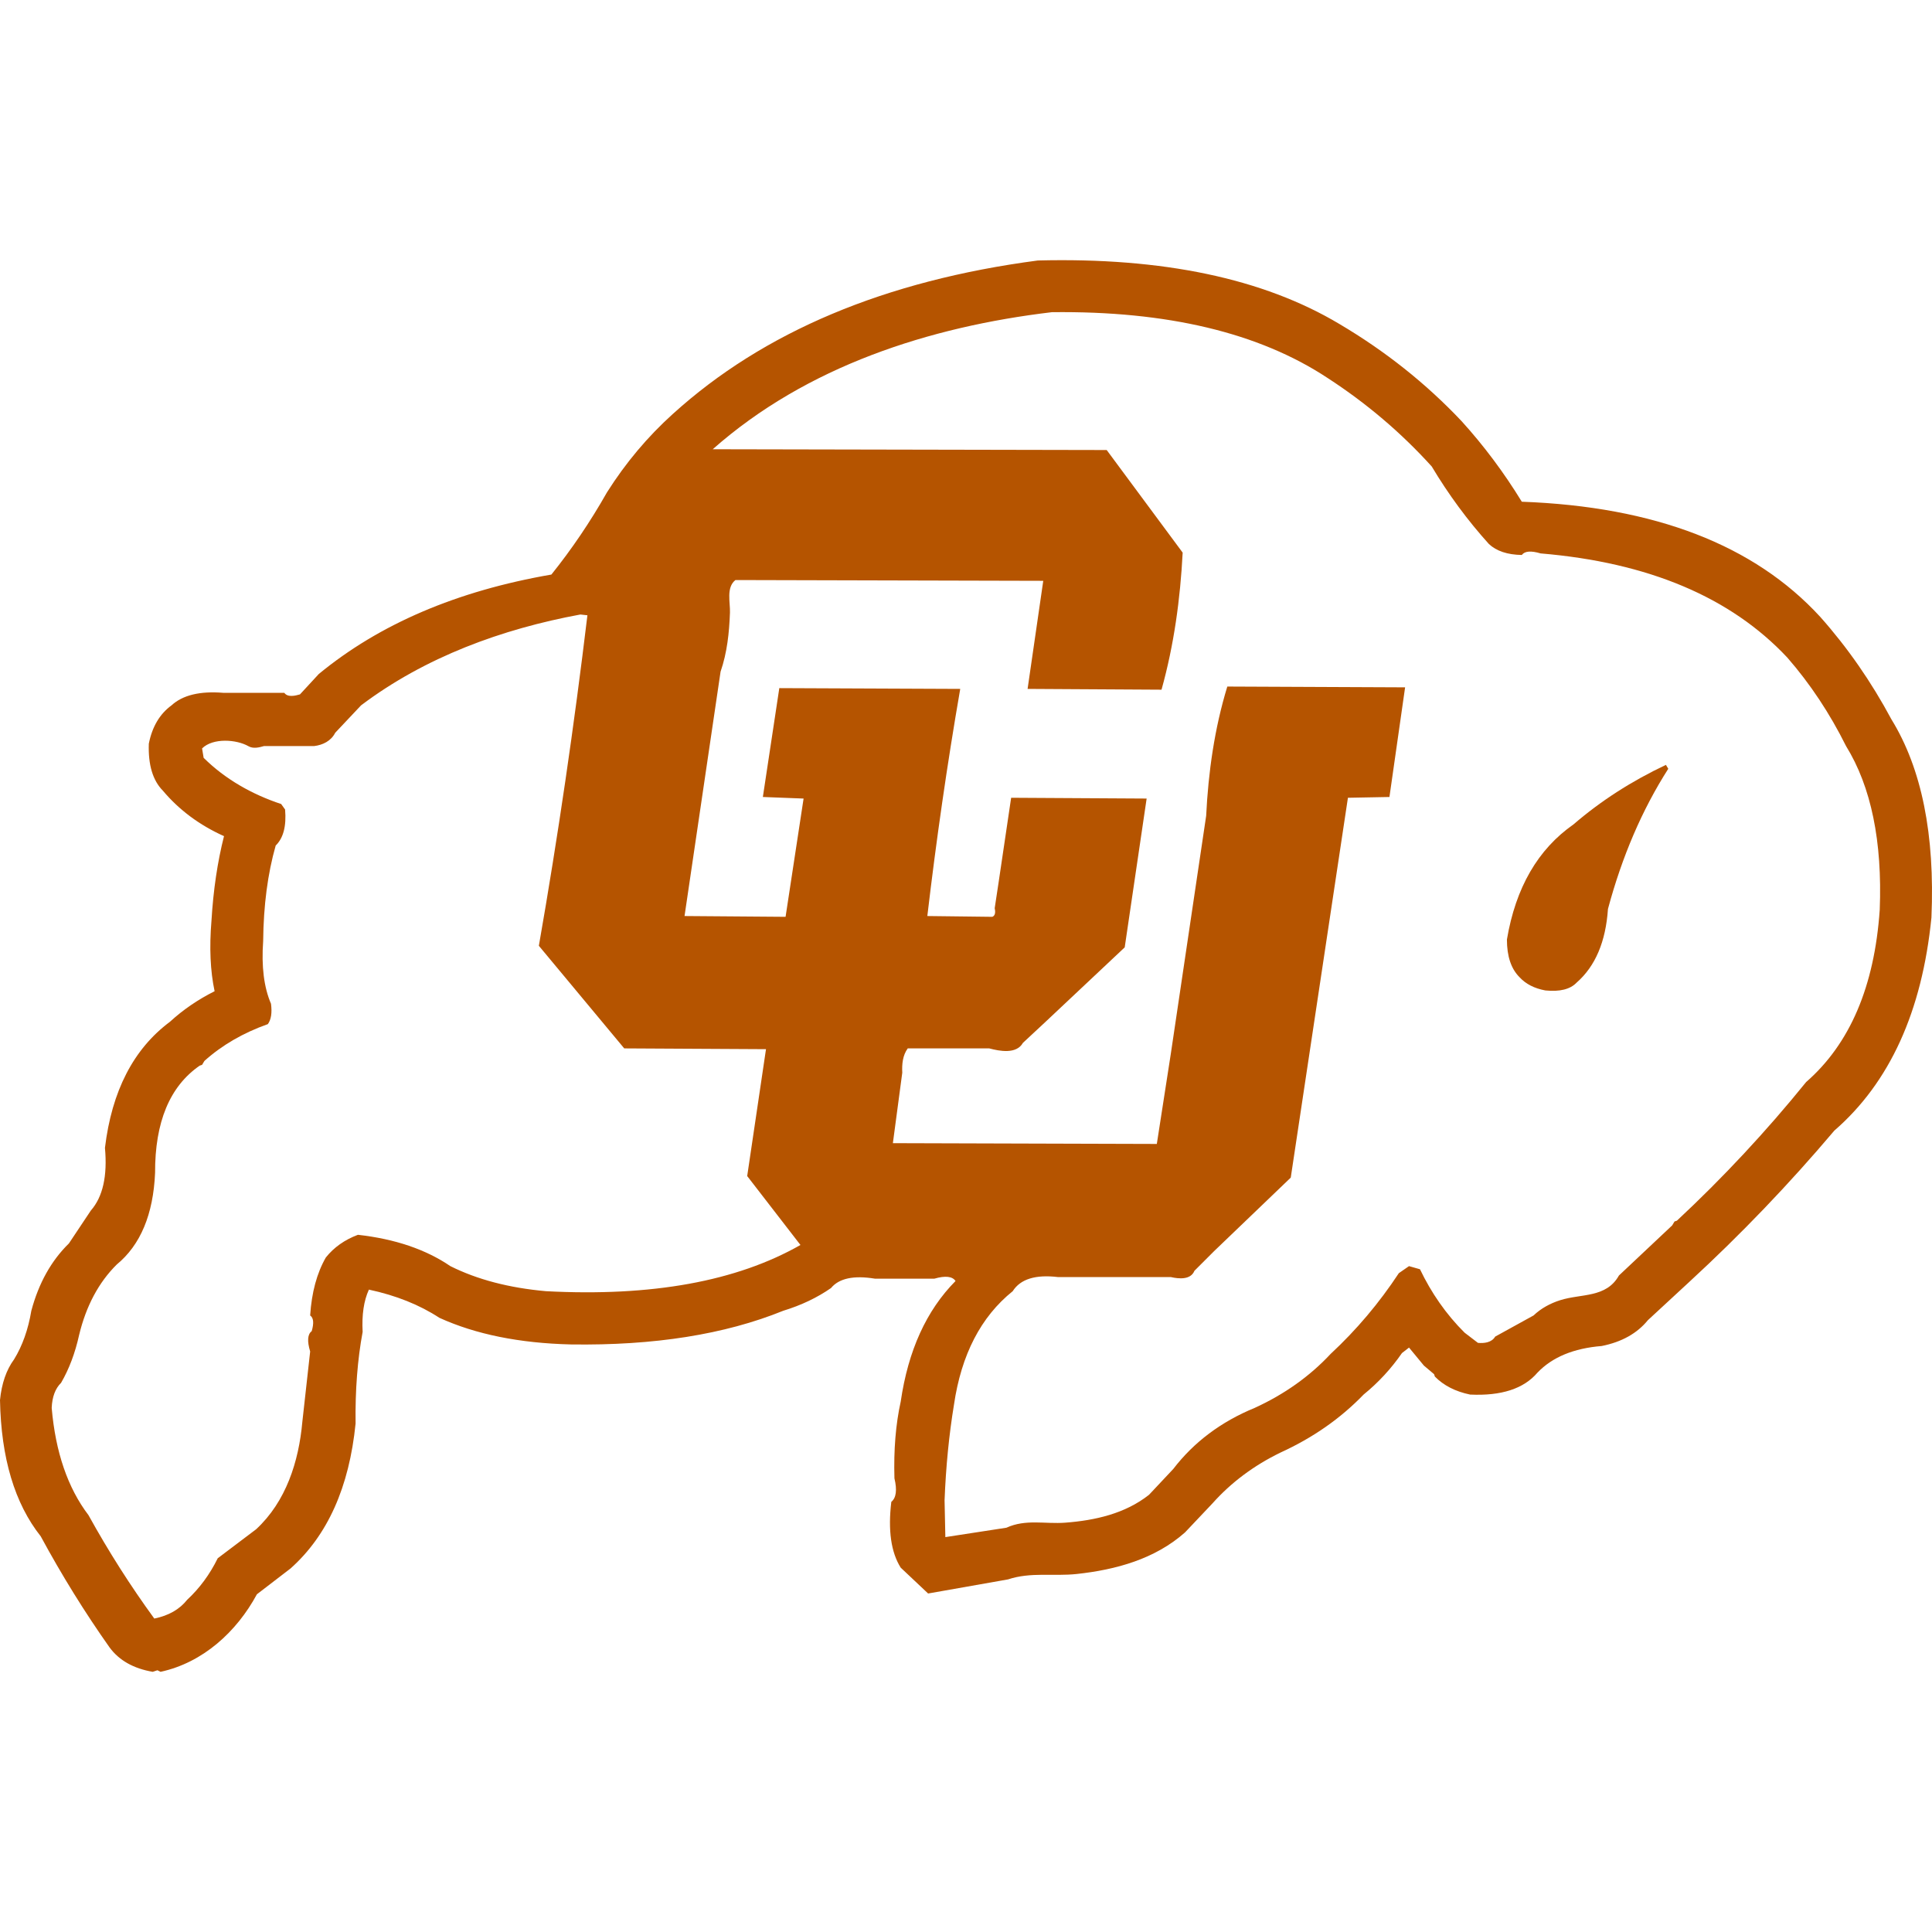
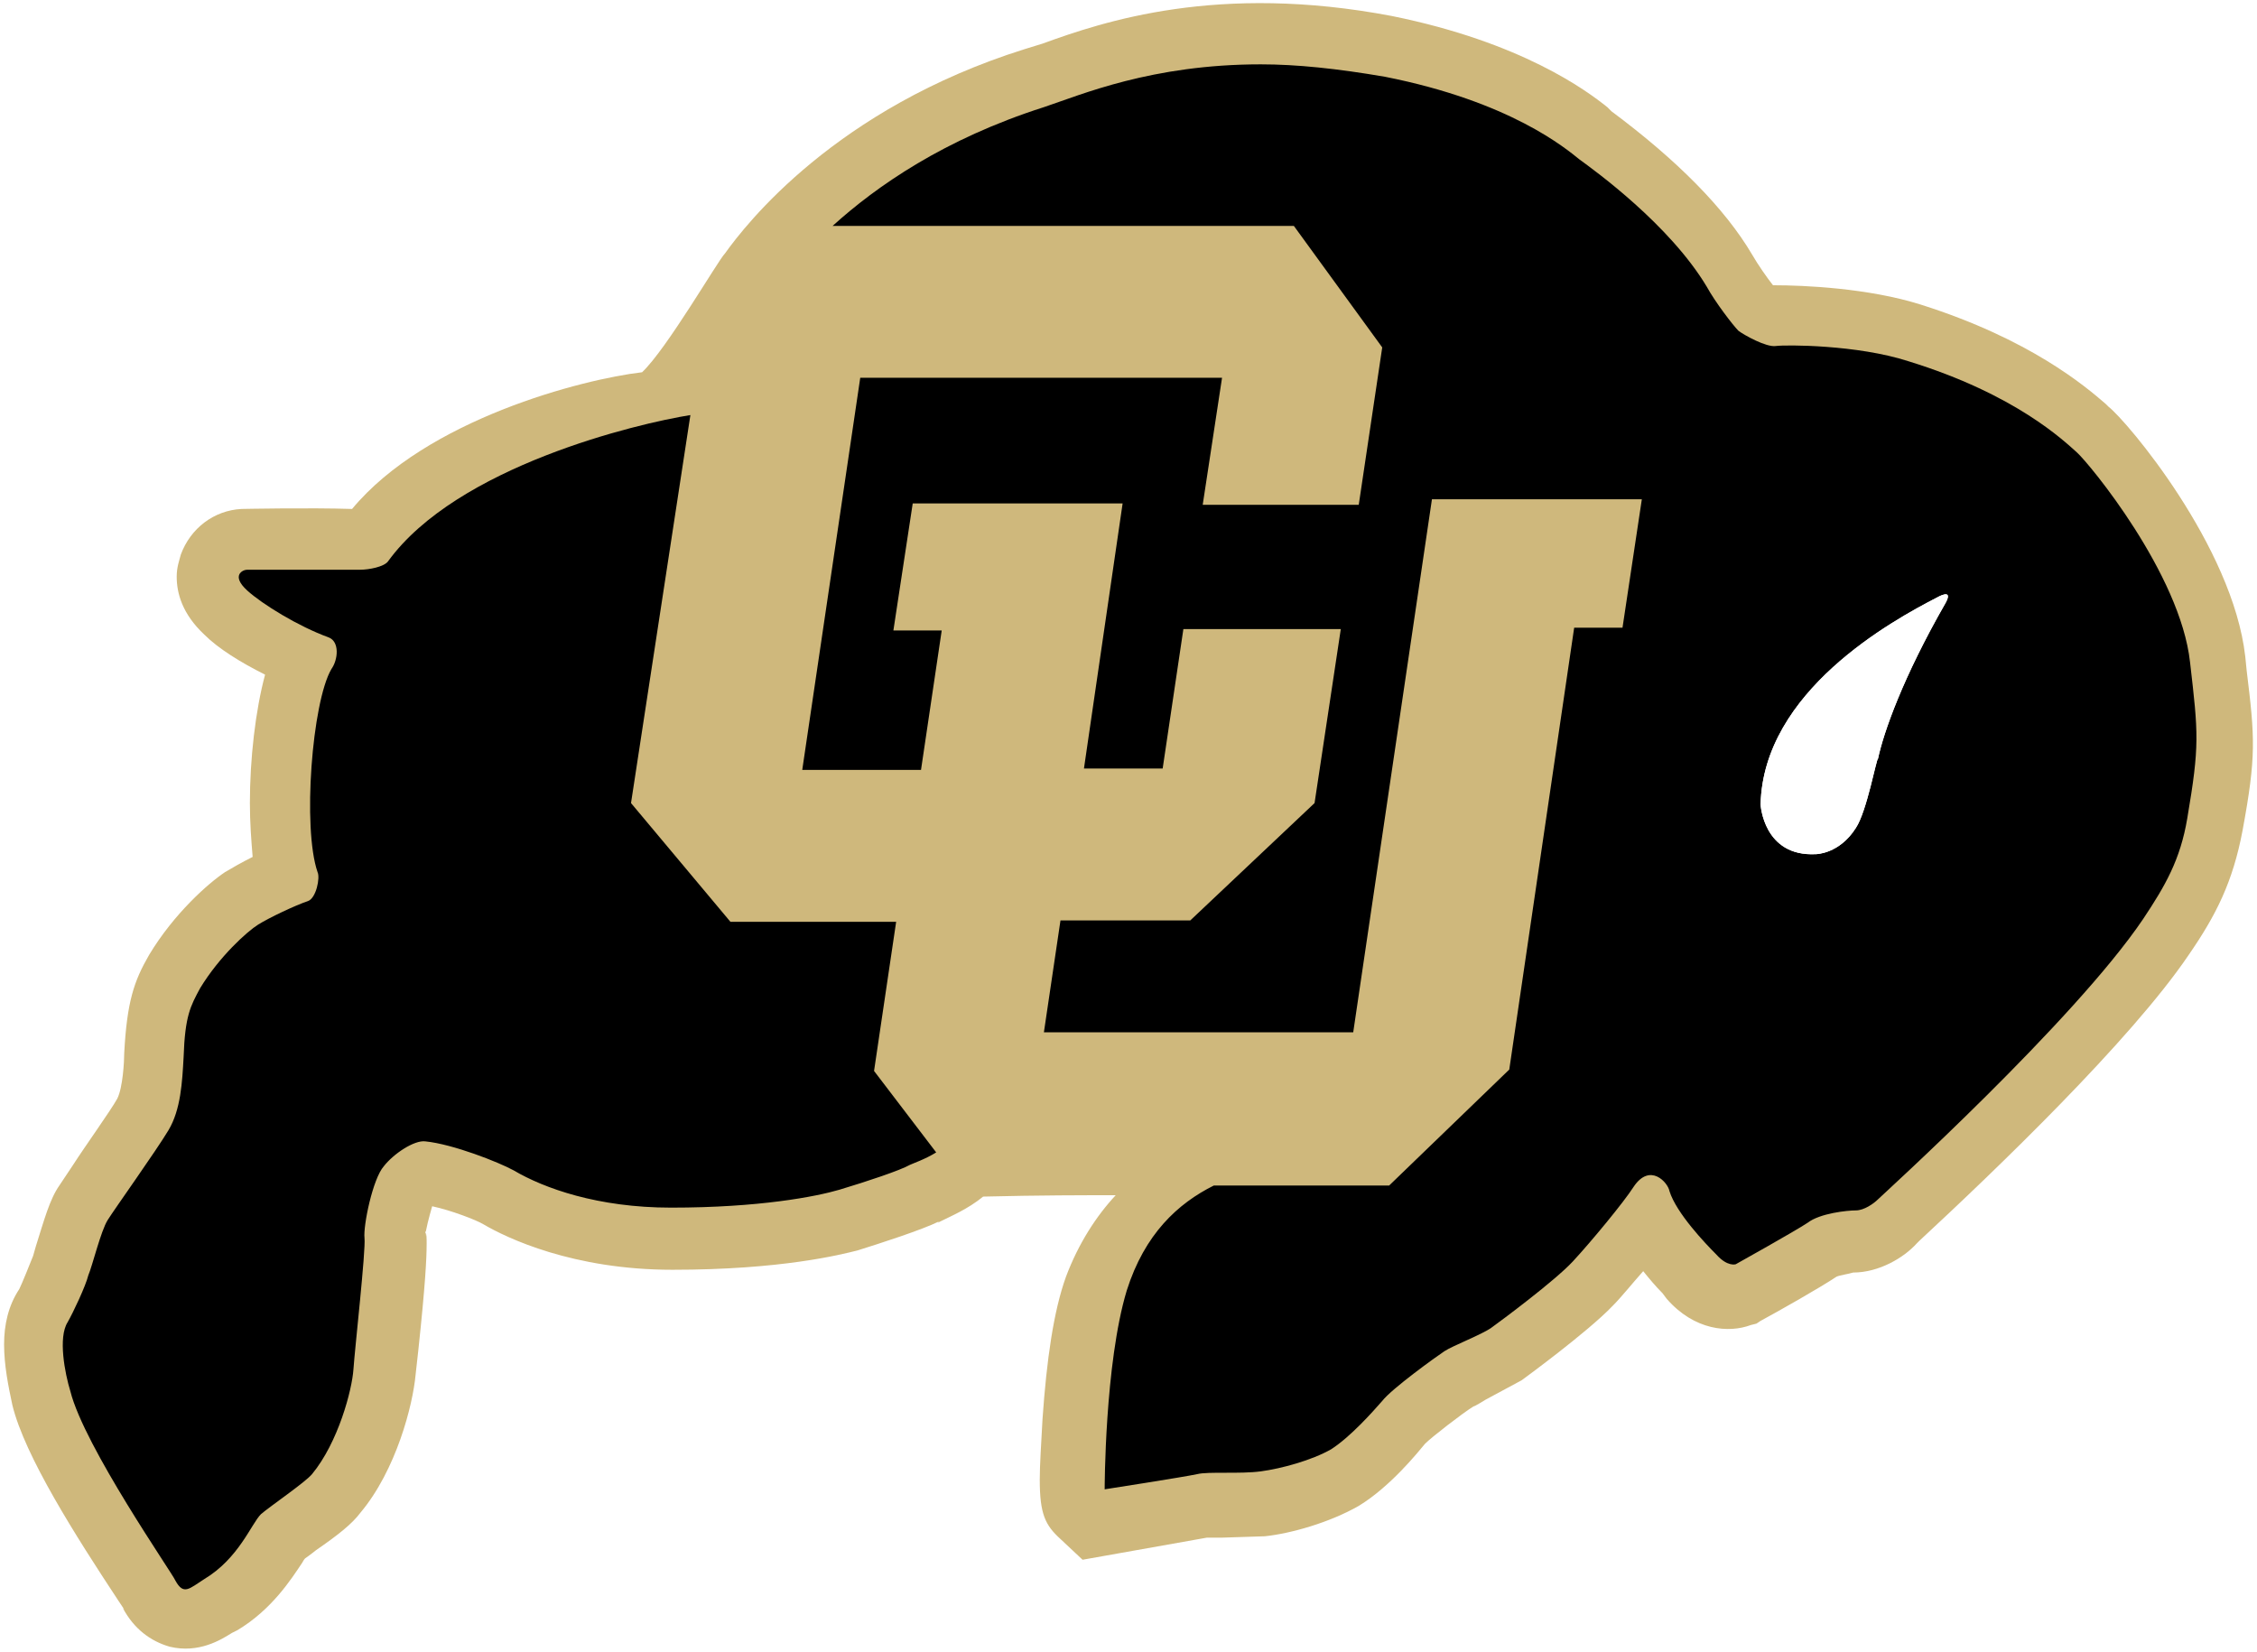
- <svg xmlns="http://www.w3.org/2000/svg" style="isolation:isolate" viewBox="0 0 1000 1000" width="1000pt" height="1000pt">
+ <svg xmlns="http://www.w3.org/2000/svg" style="isolation:isolate" viewBox="0 0 552 404" width="552pt" height="404pt">
  <defs>
-     <clipPath id="_clipPath_4HPf4PbRE6say0pmPObPJxwRVpFMWbRK">
-       <rect width="1000" height="1000" />
+     <clipPath id="_clipPath_tzJ5TxWysdFx8XYR9CdpU10AvTuu6av5">
+       <rect width="552" height="404" />
    </clipPath>
  </defs>
-   <g clip-path="url(#_clipPath_4HPf4PbRE6say0pmPObPJxwRVpFMWbRK)">
+   <g clip-path="url(#_clipPath_tzJ5TxWysdFx8XYR9CdpU10AvTuu6av5)">
    <g>
-       <path d=" M 544.446 161.586 Q 633.904 160.504 687.145 195.638 Q 717.38 215.266 741.063 241.446 Q 754.111 263.262 770.657 281.579 Q 776.521 287.066 787.683 287.255 Q 789.913 284.214 797.413 286.444 Q 881.185 293.48 925.112 340.36 Q 942.852 360.727 955.517 386.168 Q 975.008 417.756 972.949 470.894 Q 968.845 530.435 934.842 560.078 Q 903.826 598.384 867.951 631.831 L 866.735 632.236 L 865.519 634.263 L 837.952 660.208 C 831.396 671.89 818.504 669.52 807.588 672.967 C 802.477 674.582 797.659 677.167 793.764 680.882 L 793.764 680.882 L 773.9 691.828 C 772.083 694.925 768.226 695.357 764.981 695.071 L 764.981 695.071 L 758.089 689.801 C 748.513 680.321 740.789 669.107 734.982 656.965 L 734.982 656.965 L 729.306 655.343 L 724.036 658.991 Q 708.735 682.203 688.767 700.746 Q 672.527 718.154 649.443 728.717 Q 623.303 739.468 607.282 760.337 L 594.715 773.715 C 582.337 783.488 566.769 786.961 551.366 788.135 C 540.925 788.93 530.938 786.16 520.933 790.741 L 520.933 790.741 L 489.312 795.606 L 488.907 776.553 Q 489.933 750.418 493.772 727.096 Q 499.463 688.195 524.176 668.315 Q 530.156 658.89 547.689 661.018 L 580.932 661.018 L 606.066 661.018 C 610.153 661.936 616.279 662.559 618.228 657.775 L 618.228 657.775 L 628.363 647.641 L 668.092 609.535 L 697.685 412.924 L 719.171 412.518 L 727.279 355.765 L 635.254 355.359 C 628.621 377.029 625.42 399.652 624.309 422.248 L 624.309 422.248 L 606.066 545.079 L 598.769 592.103 L 462.151 591.698 L 467.015 555.213 C 466.783 550.928 467.212 546.207 469.853 542.646 L 469.853 542.646 L 512.014 542.646 C 517.344 544.057 526.095 545.766 529.446 539.809 L 529.446 539.809 L 541.203 528.863 L 582.148 490.352 L 593.499 413.329 L 523.365 412.924 L 516.879 456.705 L 514.852 470.083 C 515.186 471.587 515.404 473.835 513.636 474.542 L 513.636 474.542 L 479.988 474.137 C 484.616 434.808 490.251 395.595 497.015 356.575 L 497.015 356.575 L 403.368 356.17 L 394.855 412.518 L 415.936 413.329 L 406.612 474.542 L 354.316 474.137 L 372.964 347.657 C 376.369 337.781 377.451 327.438 377.825 317.047 C 378.013 311.83 375.782 304.048 380.666 300.227 L 380.666 300.227 L 539.987 300.632 L 531.879 356.575 L 601.201 356.981 C 607.656 333.88 610.916 309.962 612.147 286.039 L 612.147 286.039 L 572.824 232.933 L 368.91 232.528 C 417.465 189.586 481.013 169.133 544.446 161.586 L 544.446 161.586 L 544.446 161.586 Z  M 537.149 134.831 Q 634.082 132.354 693.226 167.667 Q 728.901 188.747 756.468 217.934 Q 773.829 237.058 787.683 259.689 Q 890.916 263.48 942.139 319.28 Q 963.327 343.09 979.03 372.385 Q 1002.488 410.546 999.705 474.947 Q 992.41 547.918 949.436 585.212 Q 914.331 626.725 874.438 663.451 L 852.952 683.314 Q 844.579 693.589 829.033 696.692 Q 807.277 698.448 795.791 710.475 Q 785.176 722.967 760.927 721.826 Q 749.508 719.461 742.684 712.502 L 742.279 711.286 L 737.009 706.827 L 729.306 697.503 L 725.658 700.341 Q 717.202 712.56 705.793 721.826 Q 687.875 740.393 662.821 751.824 Q 642.083 761.896 627.552 778.174 L 613.363 793.173 C 597.796 806.983 577.602 812.495 557.35 814.691 C 545.324 815.995 533.546 813.57 521.744 817.496 L 521.744 817.496 L 480.393 824.793 L 466.205 811.416 Q 458.696 799.466 461.34 777.363 Q 465.137 774.269 462.961 765.202 Q 462.321 743.077 466.205 725.474 Q 471.979 685.845 494.582 663.045 Q 492.15 659.397 483.637 661.829 L 452.827 661.829 Q 436.359 659.145 430.124 666.694 Q 419.361 674.172 405.395 678.45 Q 360.125 696.826 295.533 695.881 Q 255.554 694.916 227.427 682.098 Q 211.981 672.004 190.941 667.505 Q 186.989 676.12 187.698 689.395 Q 183.705 710.942 184.049 736.825 Q 179.115 786.212 150.402 811.821 L 132.97 825.199 C 122.484 844.643 104.981 860.6 83.106 865.332 L 83.106 865.332 L 81.484 864.521 L 79.052 865.332 Q 64.171 862.781 56.755 852.765 Q 37.452 825.448 21.081 795.2 Q 0.838 769.634 0 724.664 Q 1.284 711.759 7.297 703.584 Q 13.769 693.029 16.216 678.45 Q 21.944 657.017 35.675 643.587 L 47.026 626.561 Q 56.318 615.989 54.323 594.13 Q 59.639 549.989 87.971 528.863 Q 98.119 519.553 111.078 513.053 Q 107.727 497.352 109.457 476.569 Q 110.867 452.846 115.943 432.787 Q 96.927 424.237 84.322 409.275 Q 76.458 401.33 77.025 384.952 Q 79.638 371.755 88.782 365.088 Q 97.45 357.136 115.538 358.602 L 147.159 358.602 C 148.888 361.1 152.894 360.102 155.266 359.413 L 155.266 359.413 L 164.996 348.873 Q 212.122 310.056 285.398 297.389 Q 301.28 277.597 314.181 254.824 Q 328.63 231.977 348.235 214.286 Q 418.592 150.46 537.149 134.831 L 537.149 134.831 Z  M 300.398 318.064 L 304.046 318.469 C 297.172 375.7 288.851 432.761 278.912 489.541 L 278.912 489.541 L 323.1 542.646 L 396.477 543.052 L 386.747 608.724 L 414.314 644.398 Q 364.732 672.651 282.561 668.315 Q 253.908 665.753 233.102 655.343 Q 214.06 642.359 185.266 639.128 Q 174.945 642.996 168.644 650.884 Q 161.697 662.99 160.537 680.882 Q 163.172 682.706 161.347 688.99 Q 158.104 691.422 160.537 699.53 L 156.483 736.014 C 154.648 756.492 148.04 777.258 132.564 791.552 L 132.564 791.552 L 112.7 806.551 Q 106.558 819.057 96.889 828.036 Q 90.977 835.502 79.863 837.766 Q 61.394 812.452 45.81 784.255 Q 29.706 763.063 26.756 728.717 Q 27.118 720.161 31.621 715.745 Q 37.869 704.967 40.945 691.017 Q 46.37 668.47 60.404 654.532 Q 78.864 639.345 80.268 607.102 Q 80.116 567.628 103.376 551.565 L 104.592 551.159 L 105.808 549.133 Q 119.489 536.869 138.645 530.08 Q 141.193 526.547 140.267 519.54 Q 134.785 506.779 136.213 487.109 Q 136.489 459.414 142.699 437.652 Q 148.658 431.855 147.564 419.004 L 145.537 416.167 C 130.603 411.222 116.614 403.374 105.403 392.249 L 105.403 392.249 L 104.592 387.385 C 110.232 381.805 122.445 382.702 128.631 386.251 C 131.051 387.64 134.109 386.906 136.618 386.168 L 136.618 386.168 L 162.564 386.168 C 167.141 385.611 171.367 383.513 173.509 379.277 L 173.509 379.277 L 186.887 365.088 C 220.043 340.082 259.824 325.558 300.398 318.064 L 300.398 318.064 Z " fill-rule="evenodd" fill="rgb(181,84,0)" />
-       <path d=" M 862.276 395.898 L 863.492 397.924 Q 843.256 429.579 832.277 470.488 Q 830.551 495.924 816.061 508.594 Q 811.12 513.788 799.845 512.648 Q 791.298 511.06 786.467 505.757 Q 779.981 499.27 779.981 486.298 Q 786.764 446.057 814.439 426.707 Q 835.564 408.508 862.276 395.898 Z " fill="rgb(181,84,0)" />
+       <path d=" M 254.972 10.672 L 250.582 12.023 C 204.313 26.545 182.361 54.914 177.295 62.007 C 175.606 63.695 163.11 85.31 157.031 91.051 C 142.509 92.74 104.345 102.534 86.108 124.486 C 75.638 124.149 59.089 124.486 59.089 124.486 C 52.335 124.824 46.593 129.215 44.229 135.631 C 43.892 136.982 43.216 138.671 43.216 141.035 C 43.216 145.088 44.567 150.154 49.971 155.22 C 53.348 158.597 58.752 161.974 64.831 165.014 C 62.467 173.795 61.116 185.615 61.116 196.423 C 61.116 201.151 61.454 205.541 61.791 209.594 C 59.089 210.945 56.725 212.296 55.037 213.309 C 50.984 216.011 42.541 223.441 36.462 233.573 C 32.747 239.99 31.058 245.056 30.382 257.552 C 30.382 259.578 30.045 265.995 28.694 268.697 C 27.005 271.736 20.926 280.18 17.886 284.908 L 14.509 289.974 C 12.145 293.351 10.794 298.417 8.768 304.834 L 8.092 307.198 C 7.417 308.887 5.39 313.953 4.715 315.303 C 2.013 319.356 1 324.084 1 328.813 C 1 333.879 2.013 338.944 3.026 343.673 C 6.066 356.169 18.562 375.757 29.032 391.63 L 30.382 393.657 L 30.045 393.319 C 32.747 398.385 36.799 401.424 41.528 402.775 C 48.62 404.464 54.023 401.087 56.725 399.398 L 58.076 398.723 C 66.519 393.657 71.248 386.227 73.95 382.174 C 73.95 382.174 74.287 381.498 74.625 381.161 C 75.638 380.485 77.327 379.134 77.327 379.134 C 82.73 375.419 86.108 372.717 88.134 370.016 C 96.915 359.546 100.968 343.673 101.643 336.243 L 102.319 330.164 C 104.007 314.29 104.345 307.873 104.345 304.158 C 104.345 302.807 104.345 301.794 104.007 301.119 C 104.007 301.119 104.007 302.47 104.007 302.47 C 104.007 301.119 105.021 297.404 105.696 295.04 C 110.424 296.053 116.503 298.417 118.192 299.43 C 123.933 302.807 140.144 310.575 164.461 310.575 C 191.142 310.575 205.664 306.86 209.717 305.847 C 215.12 304.158 225.59 300.781 229.643 298.755 L 229.305 299.092 L 229.98 298.755 C 232.682 297.404 236.735 295.715 240.45 292.676 C 254.297 292.338 265.104 292.338 272.872 292.338 C 268.144 297.404 263.753 304.158 260.714 312.264 C 257.674 320.707 255.986 332.528 254.972 347.05 C 254.635 353.467 254.297 358.195 254.297 361.91 C 254.297 370.353 255.648 373.055 259.363 376.432 L 264.767 381.498 L 295.162 376.095 C 295.162 376.095 294.487 376.095 294.487 376.095 L 298.877 376.095 L 309.347 375.757 C 315.764 375.082 325.22 372.38 332.312 368.327 C 340.08 363.599 346.835 355.155 348.523 353.129 C 350.212 351.44 357.642 345.699 360.344 344.01 C 360.682 344.01 363.383 342.322 363.383 342.322 L 372.164 337.594 C 372.164 337.594 388.375 325.773 394.455 319.356 C 396.481 317.33 399.183 313.953 401.885 310.913 C 403.235 312.602 404.924 314.628 406.613 316.317 L 407.626 317.668 C 414.381 325.435 422.824 326.111 428.227 324.084 L 429.578 323.747 L 430.592 323.071 C 434.982 320.707 445.114 314.966 449.167 312.264 C 449.842 311.926 452.206 311.588 453.219 311.251 L 453.219 311.251 C 459.636 311.251 465.715 307.536 468.755 304.158 C 468.417 304.496 469.43 303.483 469.43 303.483 C 488.006 286.259 521.103 254.512 535.288 233.573 C 542.042 223.779 546.095 215.673 548.459 203.177 C 551.836 184.94 551.499 180.549 549.472 164.001 L 549.135 160.623 C 546.095 133.605 520.09 102.872 515.699 99.494 L 515.024 98.819 C 509.958 94.429 496.449 82.946 469.768 74.503 C 456.934 70.45 441.061 69.774 433.969 69.774 C 433.969 69.774 433.969 69.774 433.631 69.774 C 432.28 68.086 429.916 64.708 428.565 62.344 C 421.811 50.861 409.99 39.041 394.117 27.22 L 393.779 26.883 C 393.779 26.883 393.104 26.207 393.104 26.207 C 388.038 22.154 372.164 10.334 340.418 3.917 C 297.864 -4.188 269.832 5.268 254.972 10.672 Z " fill-rule="evenodd" fill="rgb(207,184,124)" />
+       <path d=" M 308.334 15.738 C 281.653 15.738 264.429 23.168 255.31 26.207 C 230.994 33.975 214.445 45.458 203.638 55.252 L 316.439 55.252 L 338.054 84.972 L 332.312 123.473 L 294.149 123.473 L 298.877 92.402 L 210.392 92.402 L 196.207 188.317 L 225.252 188.317 L 230.318 154.207 L 218.498 154.207 L 223.226 123.136 L 274.561 123.136 L 265.104 187.98 L 284.355 187.98 L 289.421 153.869 L 327.922 153.869 L 321.505 196.423 L 291.109 225.13 L 259.363 225.13 L 255.31 252.486 L 330.961 252.486 L 350.212 122.122 L 401.547 122.122 L 396.819 153.531 L 384.998 153.531 L 369.125 261.604 L 339.742 289.974 L 296.851 289.974 C 288.07 294.364 279.964 301.794 275.574 315.641 C 270.17 333.541 270.17 364.274 270.17 364.274 C 270.17 364.274 289.758 361.235 292.798 360.559 C 295.5 359.884 303.268 360.559 308.334 359.884 C 313.4 359.208 320.83 357.182 325.558 354.48 C 330.286 351.44 335.69 345.361 338.054 342.659 C 340.418 339.62 351.225 331.852 353.252 330.501 C 355.278 329.15 362.37 326.448 364.734 324.76 C 367.098 323.071 380.27 313.277 384.66 308.549 C 389.051 303.821 397.156 294.026 399.52 290.311 C 403.573 284.232 407.964 289.298 408.301 291.325 C 409.99 296.728 417.082 304.158 419.784 306.86 C 422.486 309.9 424.512 309.224 424.512 309.224 C 424.512 309.224 439.035 301.119 442.074 299.092 C 445.114 296.728 451.868 296.053 453.895 296.053 C 455.921 296.053 458.285 294.364 459.299 293.351 C 460.312 292.338 507.256 249.784 524.143 224.792 C 529.546 216.687 533.261 210.27 534.95 200.138 C 537.989 182.238 537.652 179.536 535.625 161.974 C 533.261 140.36 510.971 113.341 507.932 110.64 C 504.892 107.938 493.071 96.455 466.729 88.349 C 454.233 84.297 436.671 84.297 434.307 84.634 C 431.942 84.972 426.539 81.933 425.188 80.919 C 423.837 79.568 419.446 73.827 417.42 70.112 C 408.301 54.914 390.064 41.743 386.349 39.041 C 382.972 36.339 369.463 24.856 338.729 18.777 C 326.909 16.751 317.115 15.738 308.334 15.738 L 308.334 15.738 Z  M 168.851 101.521 C 156.018 103.547 111.775 114.017 94.889 137.32 C 93.876 138.671 90.161 139.347 88.134 139.347 C 86.445 139.347 61.454 139.347 60.44 139.347 C 59.427 139.347 56.388 140.697 60.44 144.412 C 64.155 147.79 72.936 153.193 80.366 155.895 C 83.068 156.908 82.73 161.299 81.042 163.663 C 76.314 171.769 73.95 202.502 77.665 213.309 C 78.34 214.66 77.327 219.726 75.3 220.402 C 72.261 221.415 65.844 224.454 63.142 226.143 C 60.44 227.832 53.686 233.911 48.958 241.678 C 46.593 246.069 45.243 248.433 44.905 258.565 C 44.567 264.644 44.229 271.399 41.19 276.465 C 38.15 281.531 28.018 295.715 26.33 298.417 C 24.641 301.119 22.615 309.562 21.601 311.926 C 20.926 314.628 17.886 321.045 16.536 323.409 C 14.171 327.124 15.86 335.905 17.211 340.295 C 20.588 353.805 42.203 384.876 42.878 386.564 C 44.905 390.279 46.256 388.591 49.971 386.227 C 58.414 381.161 61.454 372.717 63.818 370.353 C 66.182 368.327 74.625 362.586 76.314 360.559 C 82.73 352.791 86.108 339.958 86.445 334.892 C 86.783 329.826 89.485 305.847 89.147 302.807 C 88.81 299.768 91.174 288.285 93.876 285.246 C 96.24 282.206 101.306 278.829 104.007 279.166 C 110.762 279.842 121.907 284.232 125.622 286.259 C 133.052 290.649 146.224 295.377 164.123 295.377 C 185.738 295.377 199.585 292.676 205.326 290.987 C 212.081 288.961 220.186 286.259 222.55 284.908 C 223.226 284.57 226.265 283.557 228.967 281.868 L 213.769 261.942 L 219.173 225.467 L 178.646 225.467 L 154.329 196.423 L 168.851 101.521 L 168.851 101.521 Z " fill-rule="evenodd" fill="rgb(0,0,0)" />
+       <g>
+         <path d=" M 453.895 202.502 C 449.842 208.919 444.101 208.919 444.101 208.919 C 431.267 209.594 430.592 196.76 430.592 196.76 C 431.267 169.067 462.676 151.842 473.821 146.101 C 473.821 146.101 477.874 143.737 475.847 147.452 C 465.378 165.689 460.649 179.199 459.299 185.615 C 458.961 185.278 456.597 198.449 453.895 202.502 Z " fill="rgb(255,255,255)" />
+         <path d=" M 453.895 202.502 C 449.842 208.919 444.101 208.919 444.101 208.919 C 431.267 209.594 430.592 196.76 430.592 196.76 C 431.267 169.067 462.676 151.842 473.821 146.101 C 473.821 146.101 477.874 143.737 475.847 147.452 C 465.378 165.689 460.649 179.199 459.299 185.615 C 458.961 185.278 456.597 198.449 453.895 202.502 Z " fill="rgb(255,255,255)" />
+       </g>
    </g>
  </g>
</svg>
